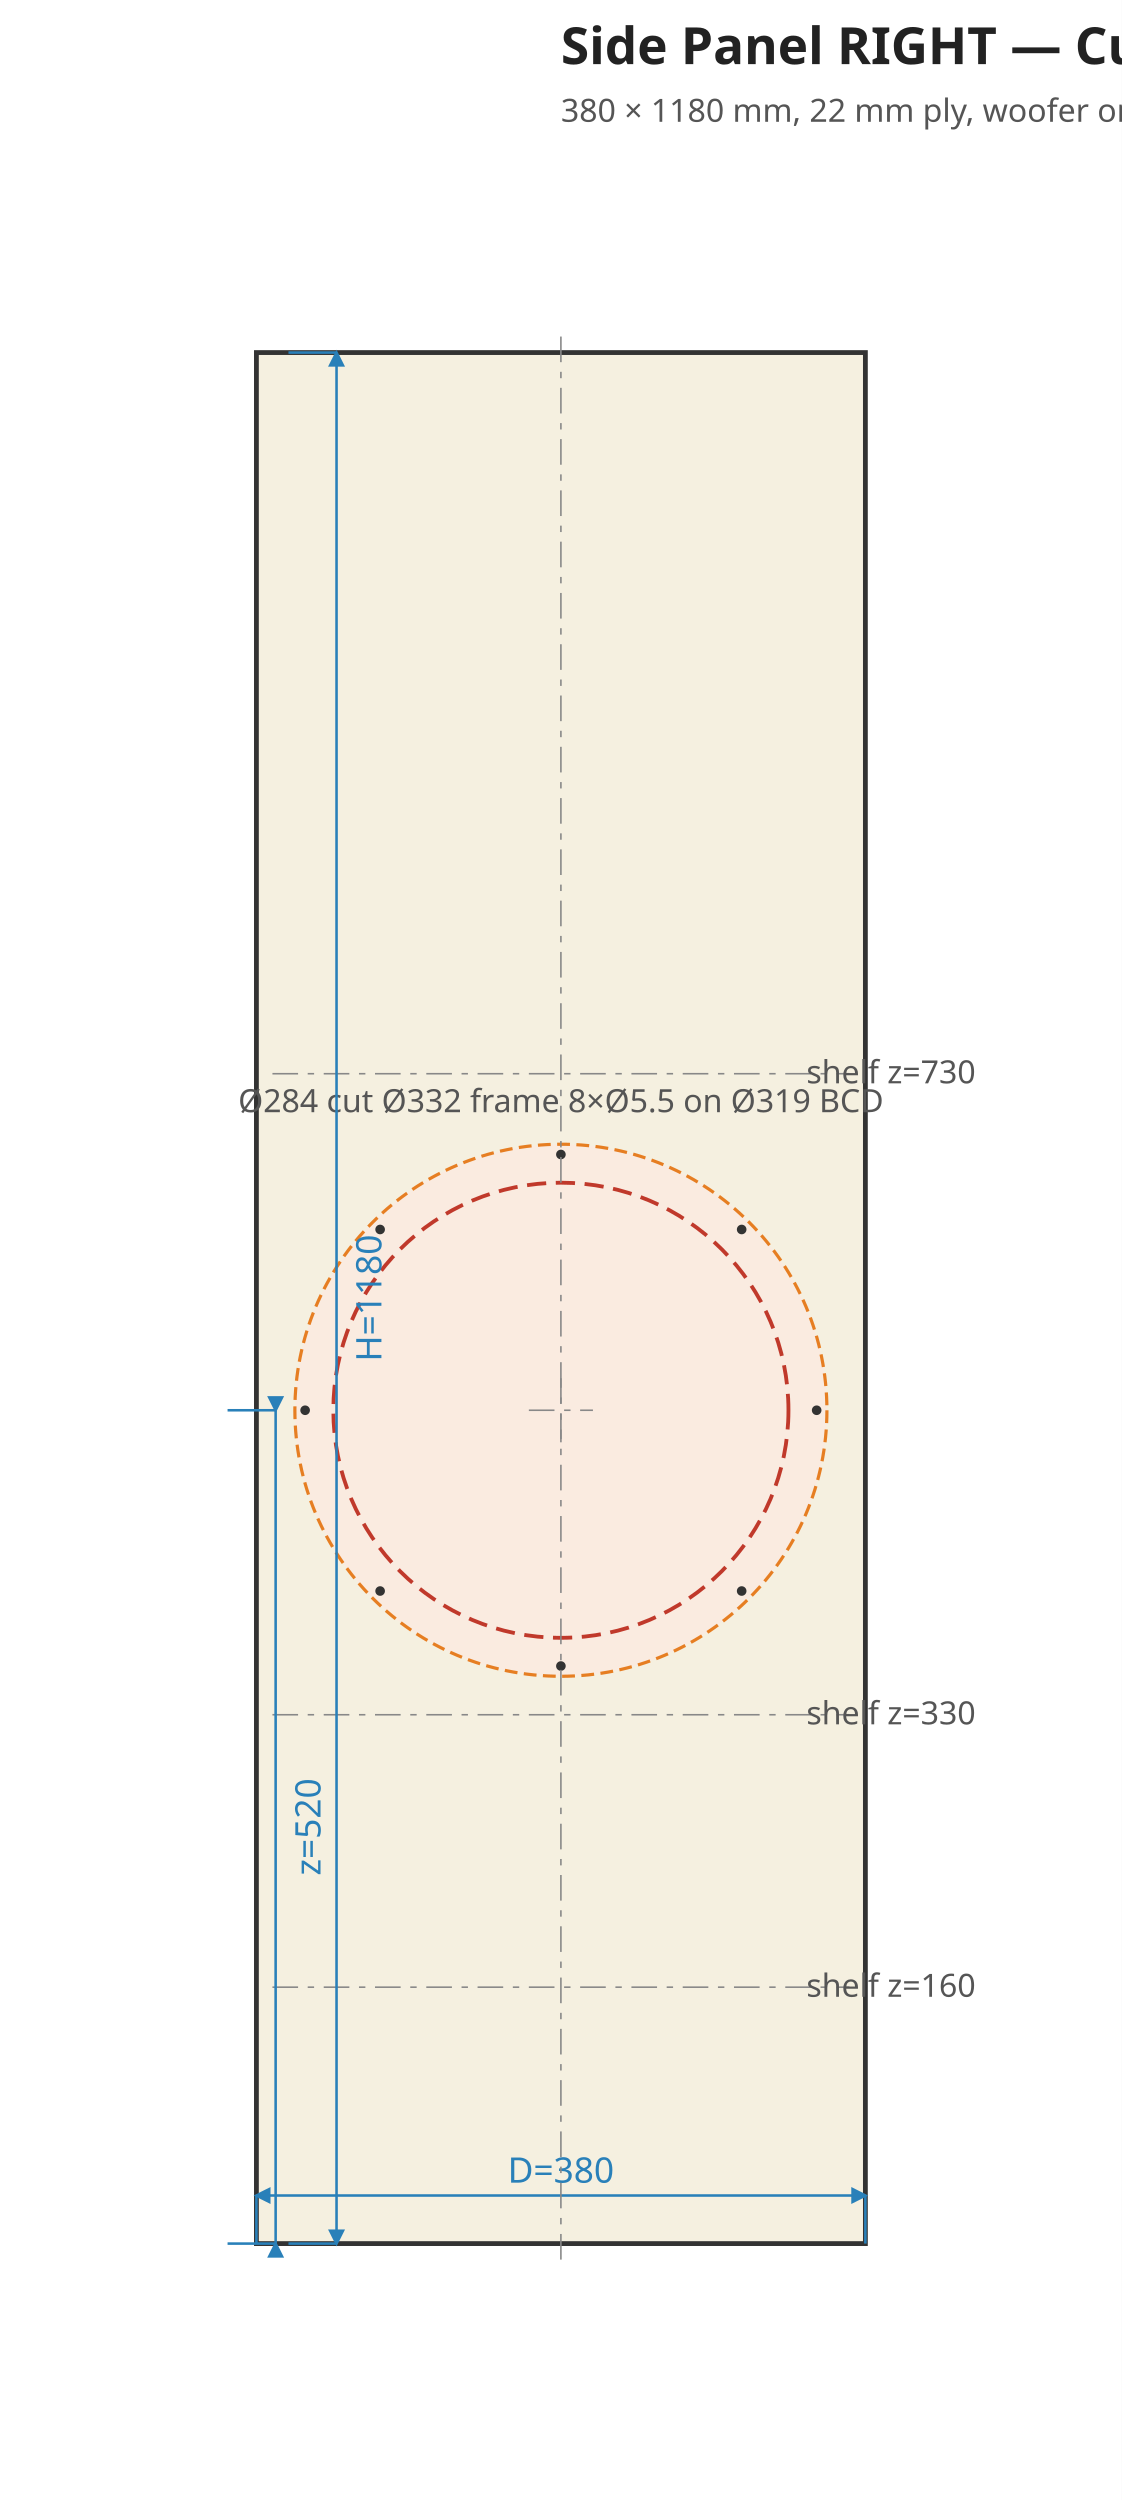
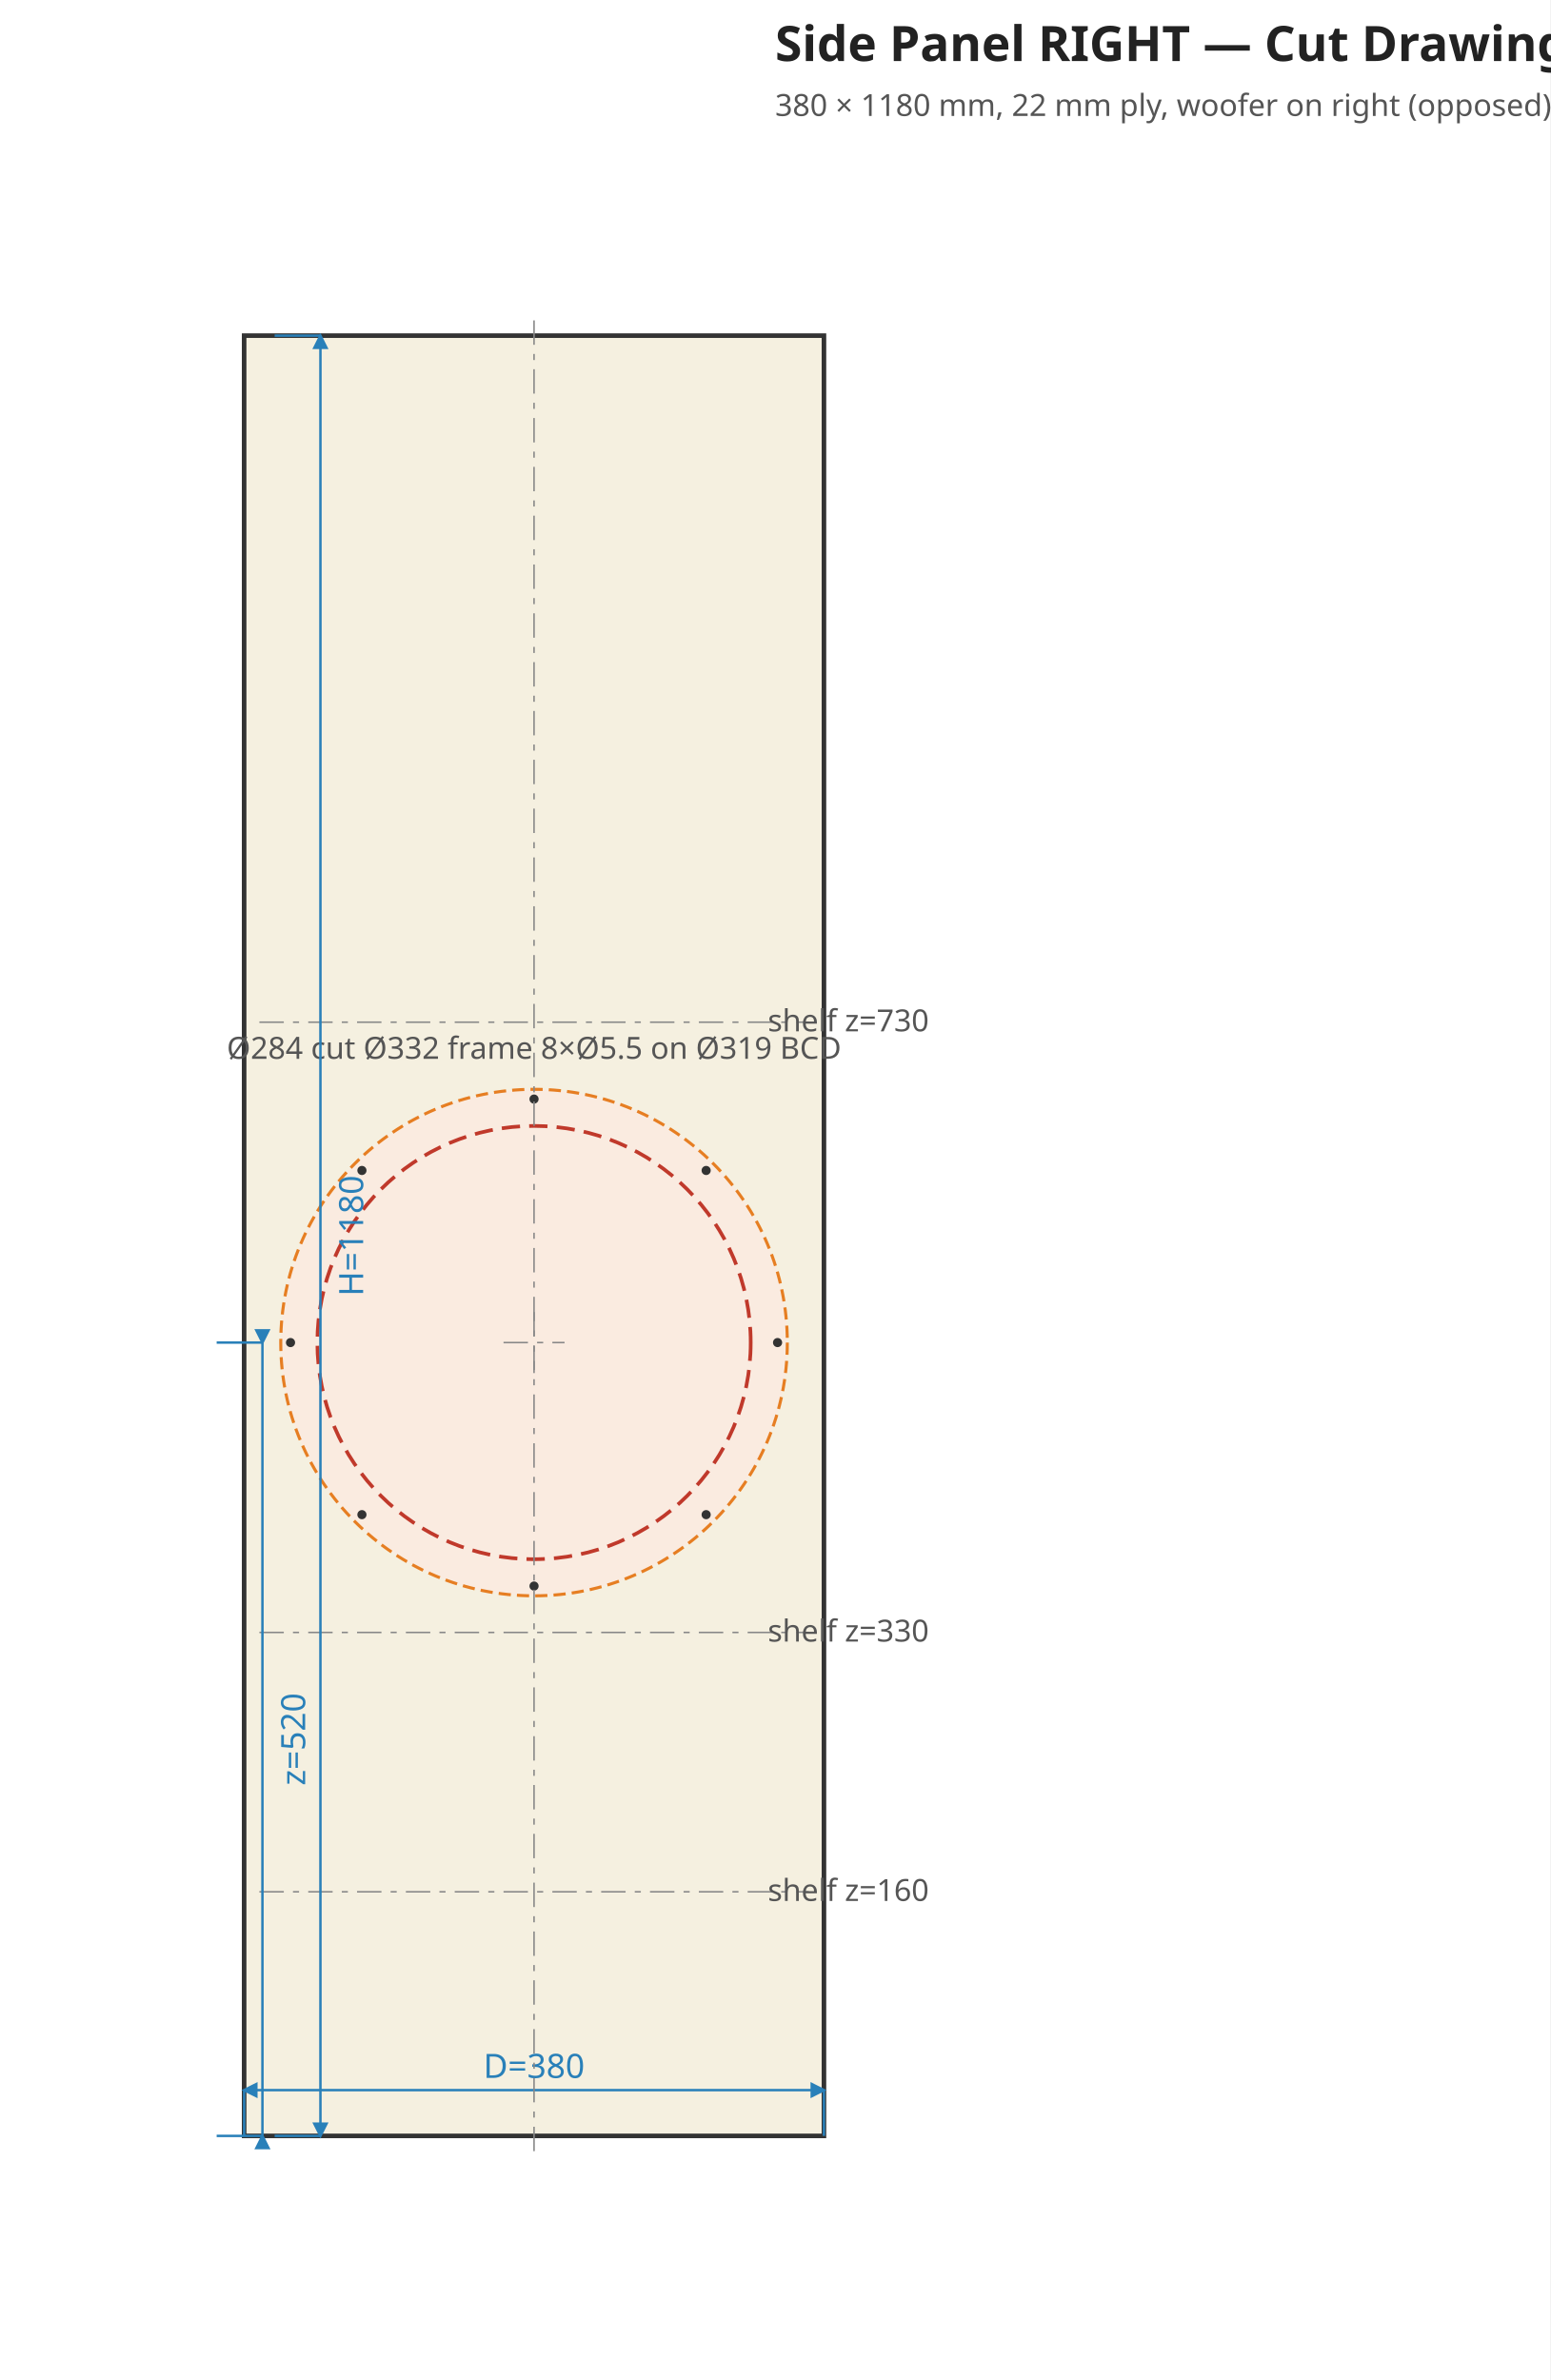
- <svg xmlns="http://www.w3.org/2000/svg" width="350" height="780" viewBox="0 0 350 780">
+ <svg xmlns="http://www.w3.org/2000/svg" width="508" height="780" viewBox="0 0 508 780">
  <style>.panel { fill: #f5f0e0; stroke: #333; stroke-width: 1.5; }
.cutout { fill: none; stroke: #c0392b; stroke-width: 1.2; stroke-dasharray: 6,3; }
.rebate { fill: #faebe0; stroke: #e67e22; stroke-width: 1.0; stroke-dasharray: 4,2; }
.pilot { fill: #333; }
.dim-line { stroke: #2980b9; stroke-width: 0.8; fill: none; }
.dim-text { fill: #2980b9; font-family: sans-serif; font-size: 11px; text-anchor: middle; }
.dim-text-v { fill: #2980b9; font-family: sans-serif; font-size: 11px; text-anchor: middle; }
.label { fill: #333; font-family: sans-serif; font-size: 12px; text-anchor: middle; font-weight: bold; }
.label-sm { fill: #555; font-family: sans-serif; font-size: 10px; text-anchor: middle; }
.label-driver { fill: #c0392b; font-family: sans-serif; font-size: 11px; text-anchor: middle; font-weight: bold; }
.title-text { fill: #222; font-family: sans-serif; font-size: 16px; font-weight: bold; }
.note { fill: #555; font-family: sans-serif; font-size: 10px; }
.arrow { stroke: #2980b9; stroke-width: 0.8; fill: #2980b9; }
.center-line { stroke: #888; stroke-width: 0.5; stroke-dasharray: 8,3,2,3; }
</style>
-   <rect width="350" height="780" fill="white" />
-   <text x="175.0" y="20.0" class="title-text">Side Panel RIGHT — Cut Drawing</text>
-   <text x="175.0" y="38.0" class="note">380 × 1180 mm, 22 mm ply, woofer on right (opposed) face</text>
+   <rect width="508" height="780" fill="white" />
+   <text x="254.0" y="20.0" class="title-text">Side Panel RIGHT — Cut Drawing</text>
+   <text x="254.0" y="38.0" class="note">380 × 1180 mm, 22 mm ply, woofer on right (opposed) face</text>
  <rect x="80.0" y="110.0" width="190.0" height="590.0" class="panel" />
  <circle cx="175.0" cy="440.0" r="83.0" class="rebate" />
  <circle cx="175.0" cy="440.0" r="71.0" class="cutout" />
  <line x1="165.0" y1="440.0" x2="185.0" y2="440.0" class="center-line" />
  <line x1="175.0" y1="430.0" x2="175.0" y2="450.0" class="center-line" />
  <circle cx="254.8" cy="440.0" r="1.5" class="pilot" />
  <circle cx="231.4" cy="496.4" r="1.5" class="pilot" />
  <circle cx="175.0" cy="519.8" r="1.5" class="pilot" />
  <circle cx="118.6" cy="496.4" r="1.5" class="pilot" />
  <circle cx="95.2" cy="440.0" r="1.5" class="pilot" />
  <circle cx="118.6" cy="383.6" r="1.5" class="pilot" />
  <circle cx="175.0" cy="360.2" r="1.5" class="pilot" />
  <circle cx="231.4" cy="383.6" r="1.5" class="pilot" />
  <text x="175.0" y="347.0" class="label-sm">Ø284 cut  Ø332 frame  8×Ø5.5 on Ø319 BCD</text>
  <line x1="85.0" y1="620.0" x2="265.0" y2="620.0" class="center-line" />
  <text x="278.0" y="623.0" class="label-sm">shelf z=160</text>
  <line x1="85.0" y1="535.0" x2="265.0" y2="535.0" class="center-line" />
  <text x="278.0" y="538.0" class="label-sm">shelf z=330</text>
  <line x1="85.0" y1="335.0" x2="265.0" y2="335.0" class="center-line" />
  <text x="278.0" y="338.0" class="label-sm">shelf z=730</text>
  <line x1="80.0" y1="700.0" x2="80.0" y2="685.0" class="dim-line" />
  <line x1="270.0" y1="700.0" x2="270.0" y2="685.0" class="dim-line" />
  <line x1="80.0" y1="685.0" x2="270.0" y2="685.0" class="dim-line" />
  <polygon points="80.0,685.0 84.0,683.0 84.0,687.0" class="arrow" />
  <polygon points="270.0,685.0 266.0,683.0 266.0,687.0" class="arrow" />
  <text x="175.0" y="681.0" class="dim-text">D=380</text>
  <line x1="90.0" y1="110.0" x2="105.0" y2="110.0" class="dim-line" />
  <line x1="90.0" y1="700.0" x2="105.0" y2="700.0" class="dim-line" />
  <line x1="105.0" y1="110.0" x2="105.0" y2="700.0" class="dim-line" />
  <polygon points="105.0,110.0 103.0,114.0 107.0,114.0" class="arrow" />
  <polygon points="105.0,700.0 103.0,696.0 107.0,696.0" class="arrow" />
  <text x="119.0" y="405.0" class="dim-text-v" transform="rotate(-90 119.0 405.0)">H=1180</text>
  <line x1="71.0" y1="700.0" x2="86.0" y2="700.0" class="dim-line" />
  <line x1="71.0" y1="440.0" x2="86.0" y2="440.0" class="dim-line" />
  <line x1="86.0" y1="700.0" x2="86.0" y2="440.0" class="dim-line" />
  <polygon points="86.0,700.0 84.0,704.0 88.0,704.0" class="arrow" />
  <polygon points="86.0,440.0 84.0,436.0 88.0,436.0" class="arrow" />
  <text x="100.0" y="570.0" class="dim-text-v" transform="rotate(-90 100.0 570.0)">z=520</text>
  <line x1="175.0" y1="105.0" x2="175.0" y2="705.0" class="center-line" />
</svg>
